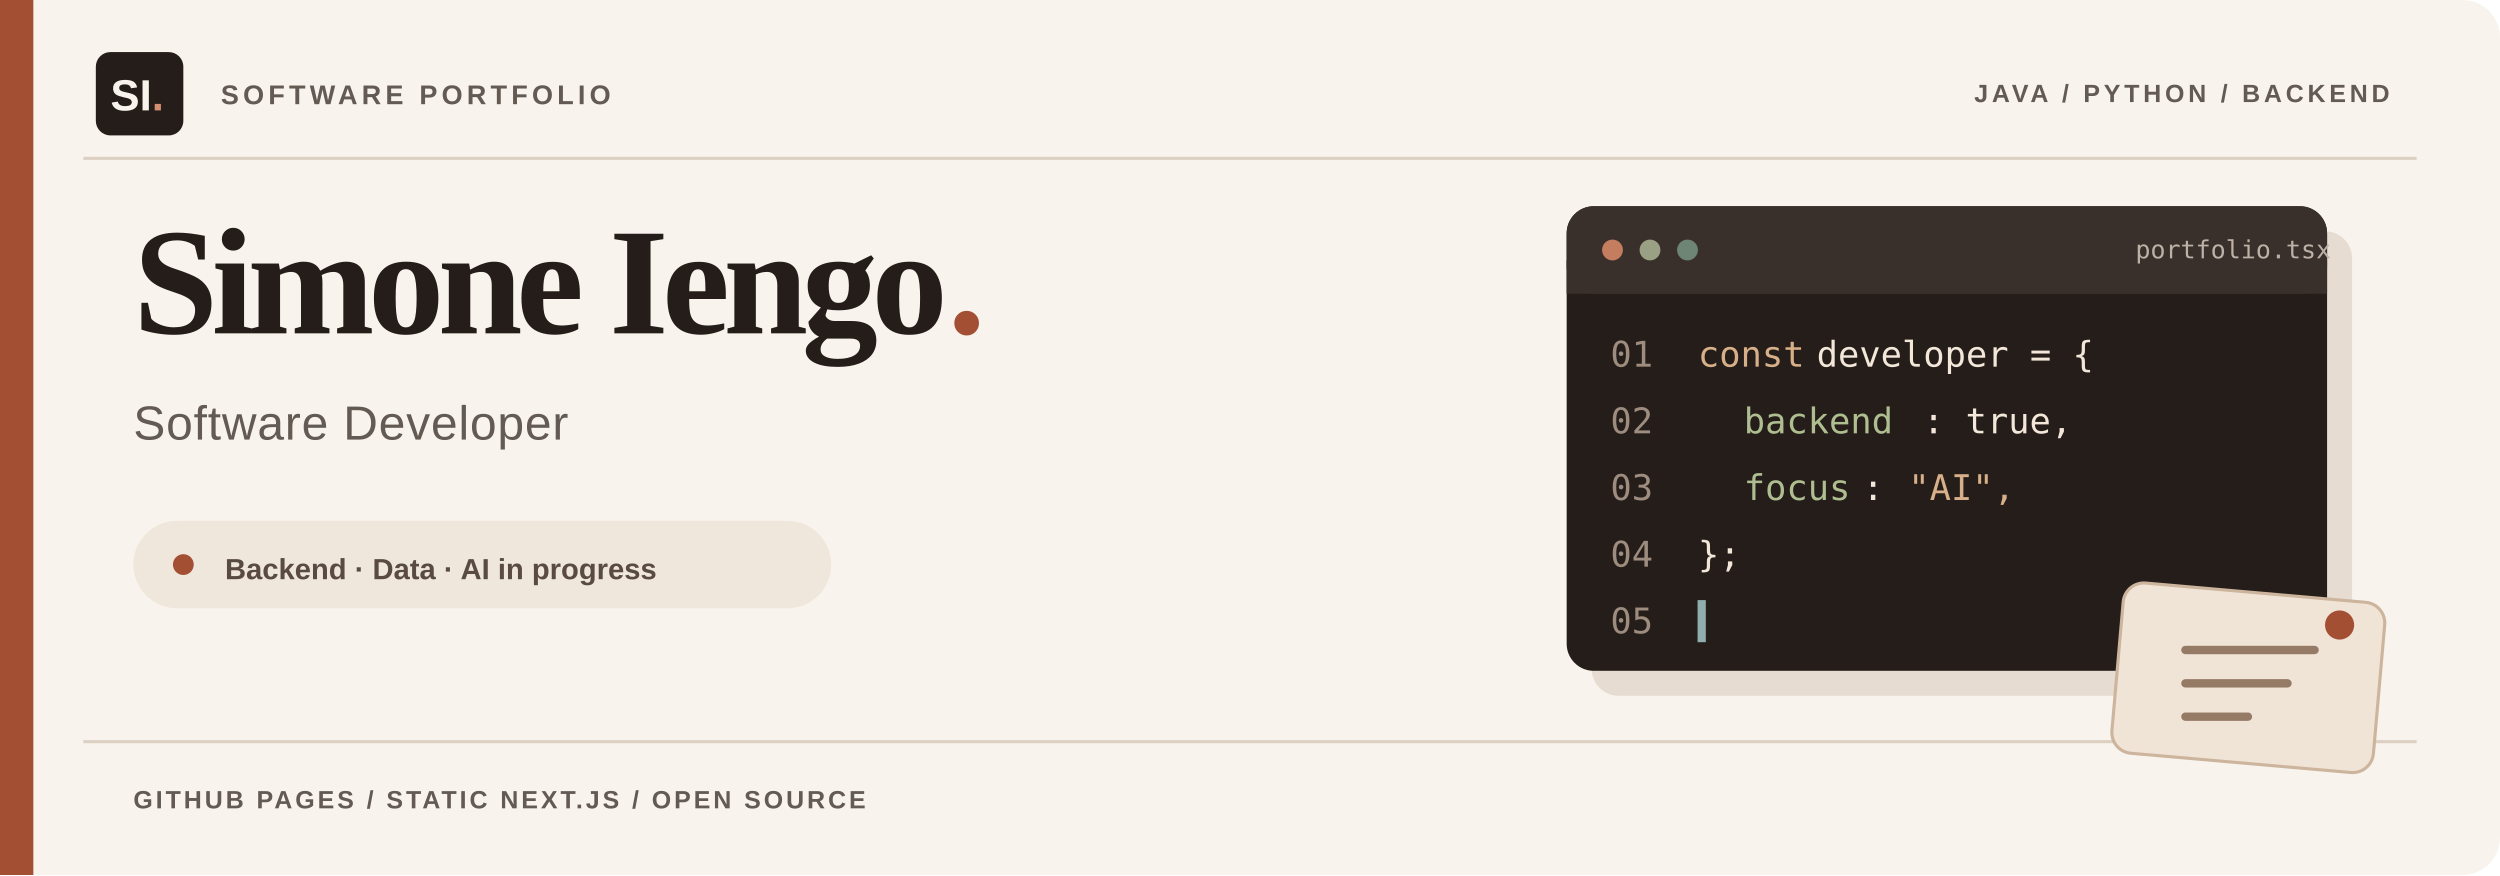
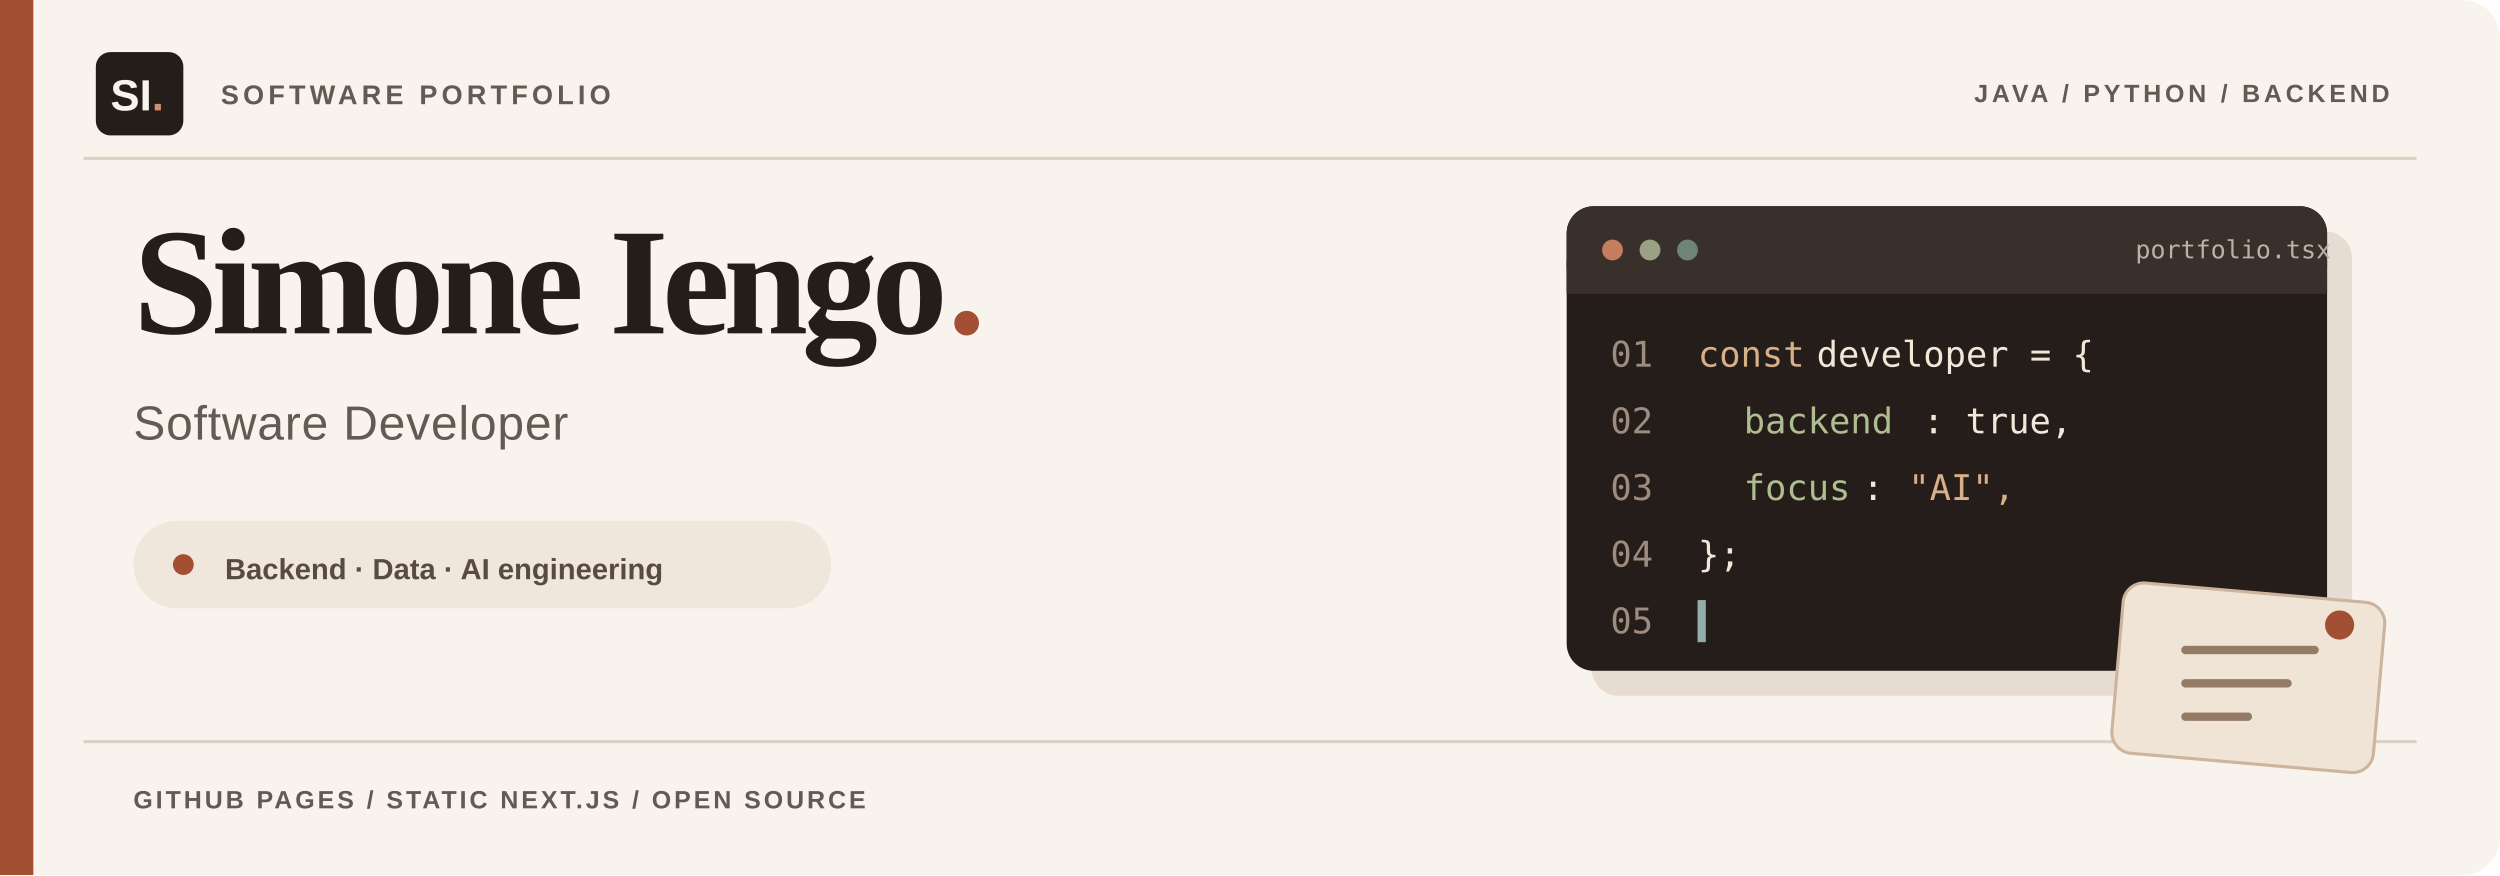
<svg xmlns="http://www.w3.org/2000/svg" width="1200" height="420" viewBox="0 0 1200 420" role="img" aria-labelledby="title desc">
  <rect width="1200" height="420" rx="18" fill="#F8F4ED" />
  <rect x="0" y="0" width="16" height="420" fill="#A34F34" />
  <path d="M40 76H1160" stroke="#DCD0C3" stroke-width="1.5" />
  <path d="M40 356H1160" stroke="#DCD0C3" stroke-width="1.5" />
  <g font-family="Arial, Helvetica, sans-serif">
    <rect x="46" y="25" width="42" height="40" rx="7" fill="#241D19" />
    <text x="53" y="53" fill="#F8F4ED" font-size="21" font-weight="700">SI<tspan fill="#D58E6F">.</tspan>
    </text>
    <text x="106" y="50" fill="#625A53" font-size="13" font-weight="700" letter-spacing="2">SOFTWARE PORTFOLIO</text>
    <text x="1147" y="49" text-anchor="end" fill="#625A53" font-size="12" font-weight="700" letter-spacing="1.8">JAVA  /  PYTHON  /  BACKEND</text>
    <text x="64" y="160" fill="#241D19" font-family="Georgia, 'Times New Roman', serif" font-size="73" font-weight="700" letter-spacing="-3">Simone Iengo<tspan fill="#A34F34">.</tspan>
    </text>
    <text x="64" y="211" fill="#625A53" font-size="23" letter-spacing="0.4">Software Developer</text>
    <rect x="64" y="250" width="335" height="42" rx="21" fill="#EFE7DC" />
    <circle cx="88" cy="271" r="5" fill="#A34F34" />
-     <text x="108" y="278" font-size="14" font-weight="600" fill="#5A4B42">Backend · Data · AI in progress</text>
+     <text x="108" y="278" font-size="14" font-weight="600" fill="#5A4B42">Backend · Data · AI engineering</text>
    <text x="64" y="388" font-size="12" font-weight="600" letter-spacing="1.4" fill="#625A53">GITHUB PAGES / STATIC NEXT.JS / OPEN SOURCE</text>
  </g>
  <g transform="translate(752 99)">
    <rect x="12" y="12" width="365" height="223" rx="13" fill="#DED2C5" opacity=".7" />
    <rect width="365" height="223" rx="13" fill="#241D19" />
    <rect x="0" y="0" width="365" height="42" rx="13" fill="#39302B" />
    <rect x="0" y="26" width="365" height="16" fill="#39302B" />
    <circle cx="22" cy="21" r="5" fill="#C47D5E" />
    <circle cx="40" cy="21" r="5" fill="#9AA083" />
    <circle cx="58" cy="21" r="5" fill="#6E8576" />
    <text x="273" y="25" fill="#BDB1A7" font-size="12" font-family="monospace">portfolio.tsx</text>
    <g font-family="monospace" font-size="17">
      <text x="21" y="77" fill="#9E8C7E">01</text>
      <text x="63" y="77" fill="#D7AF89">const</text>
      <text x="120" y="77" fill="#F3E7D9"> developer = {</text>
      <text x="21" y="109" fill="#9E8C7E">02</text>
      <text x="85" y="109" fill="#AFBE91">backend</text>
      <text x="171" y="109" fill="#F3E7D9">: true,</text>
      <text x="21" y="141" fill="#9E8C7E">03</text>
      <text x="85" y="141" fill="#AFBE91">focus</text>
      <text x="142" y="141" fill="#F3E7D9">: </text>
      <text x="164" y="141" fill="#D7AF89">"AI",</text>
      <text x="21" y="173" fill="#9E8C7E">04</text>
      <text x="63" y="173" fill="#F3E7D9">};</text>
      <text x="21" y="205" fill="#9E8C7E">05</text>
      <text x="63" y="205" fill="#8FAEAC">▍</text>
    </g>
    <rect x="268" y="180" width="126" height="82" rx="10" fill="#F0E4D7" stroke="#CCB49D" stroke-width="1.5" transform="rotate(5 268 180)" />
    <path d="M297 213h62M297 229h49M297 245h30" fill="none" stroke="#957A65" stroke-width="4" stroke-linecap="round" />
    <circle cx="371" cy="201" r="7" fill="#A34F34" />
  </g>
</svg>
